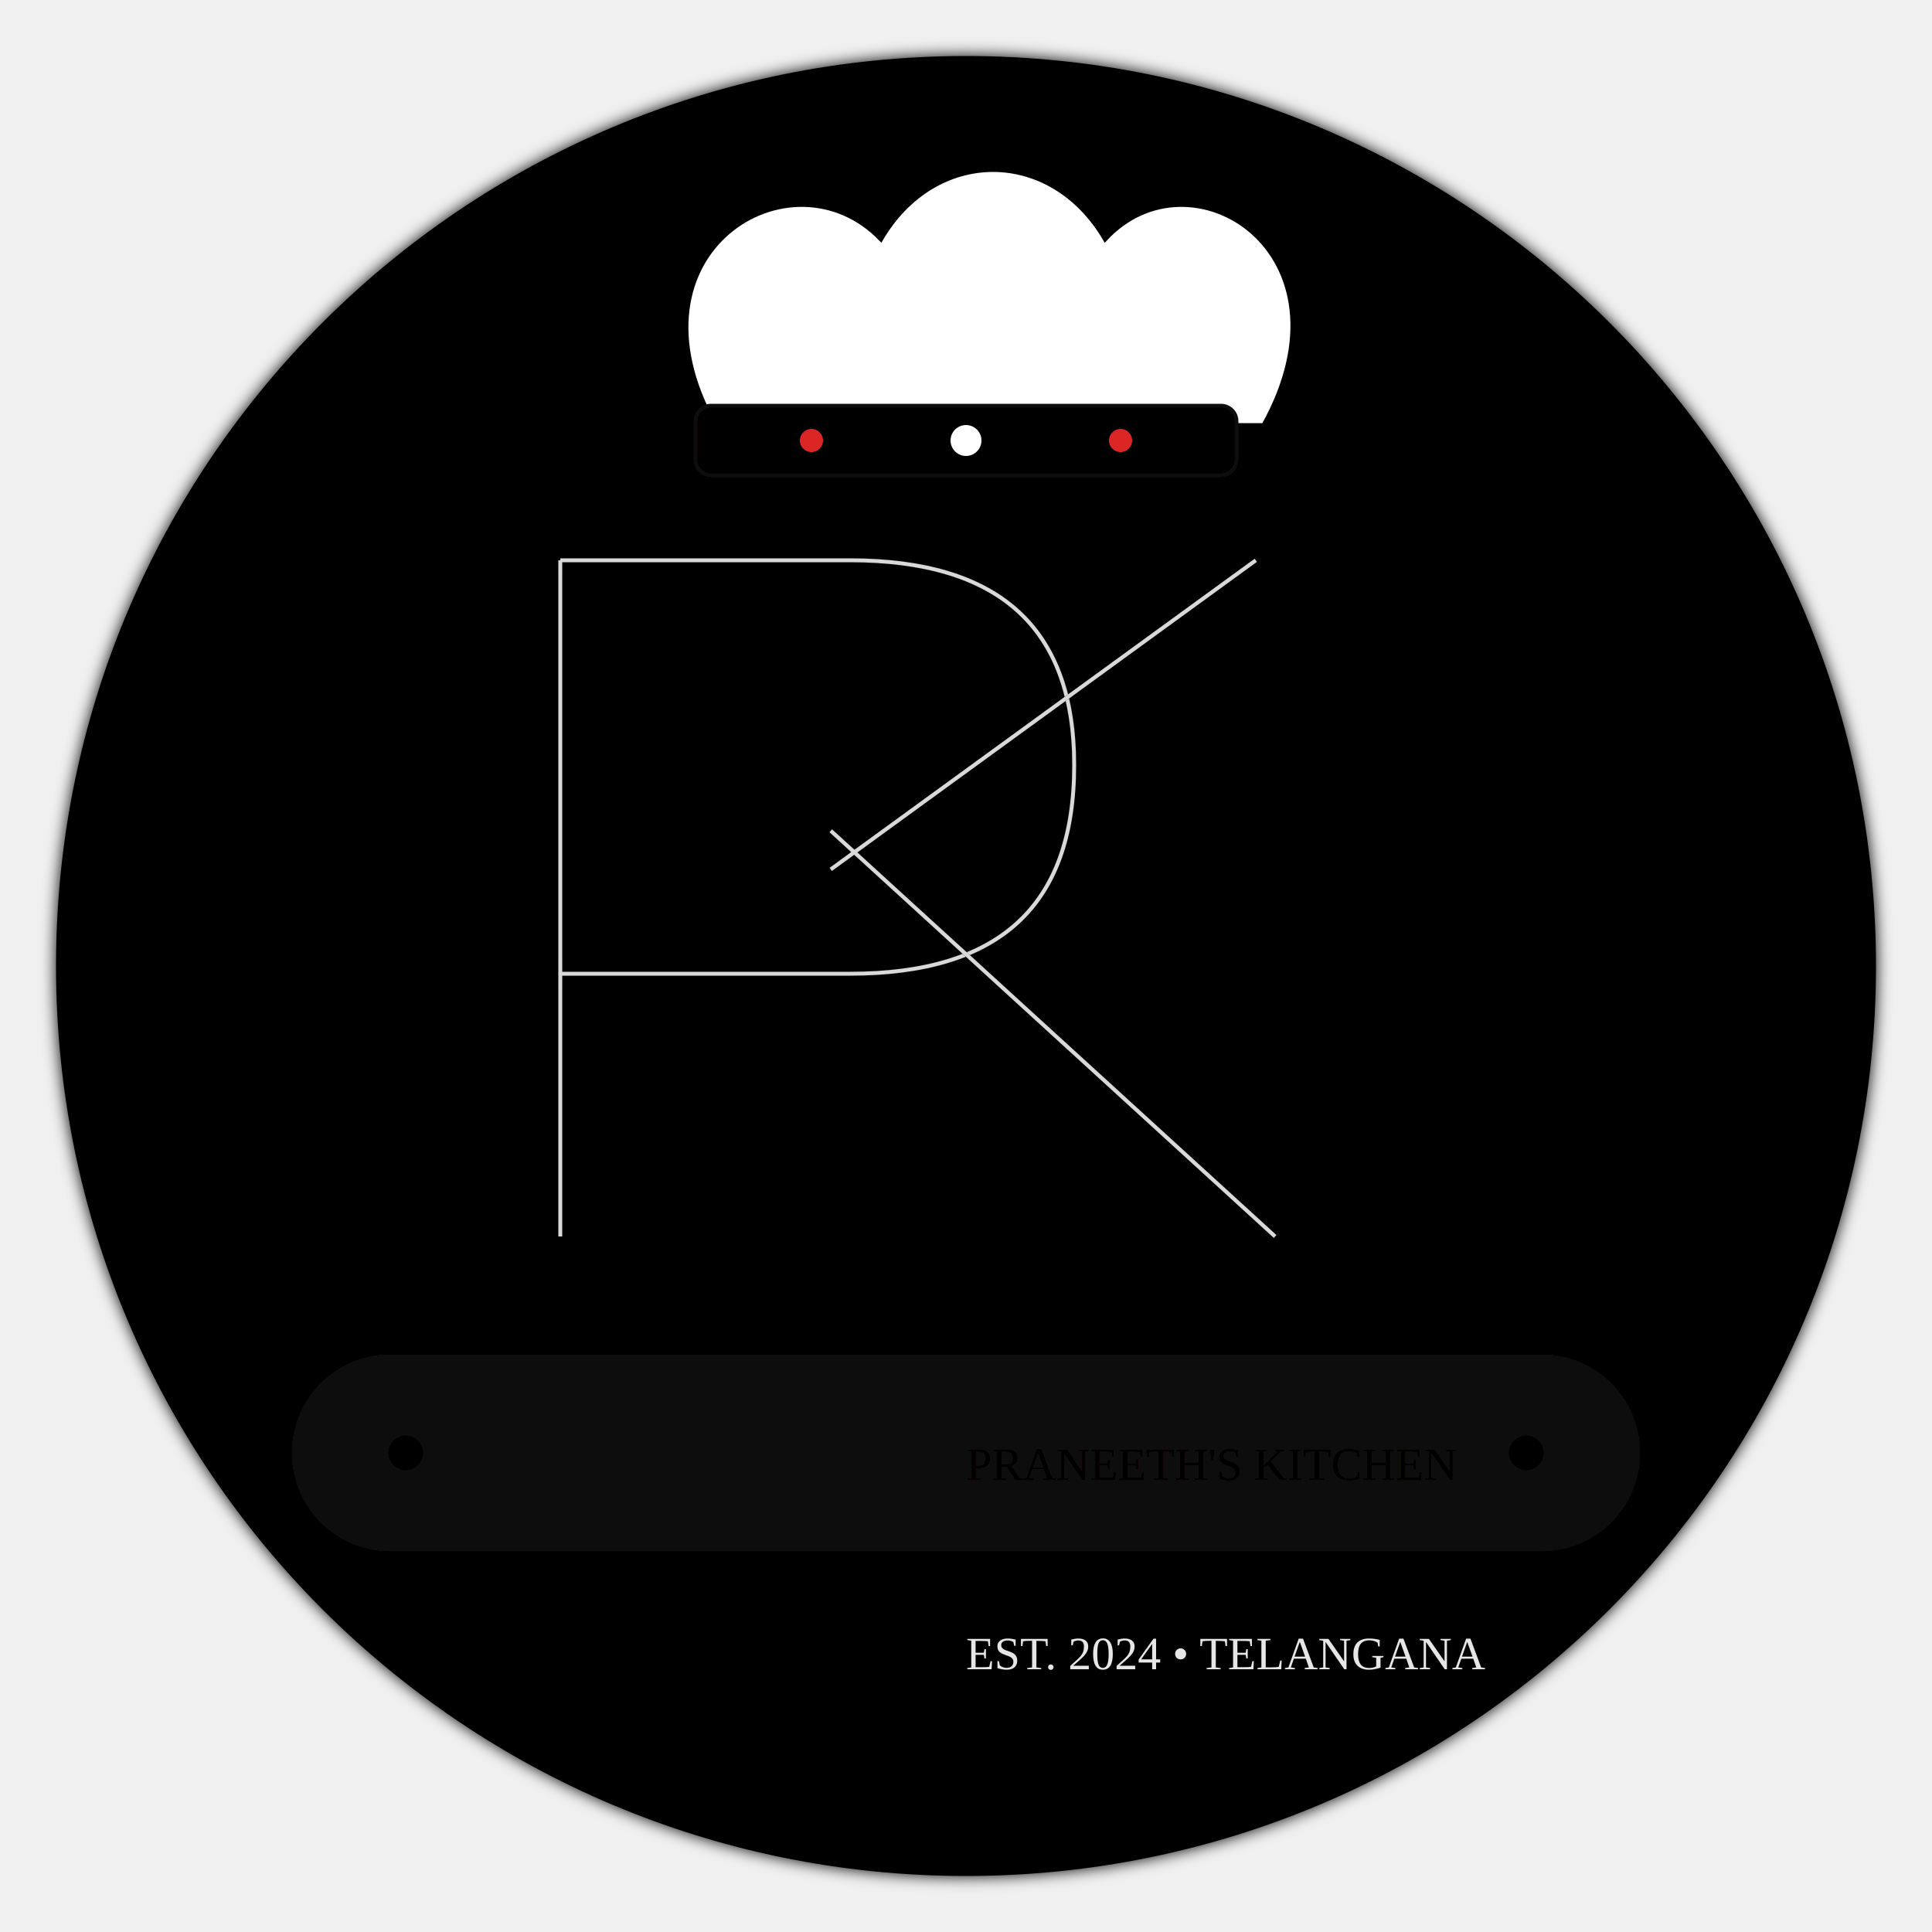
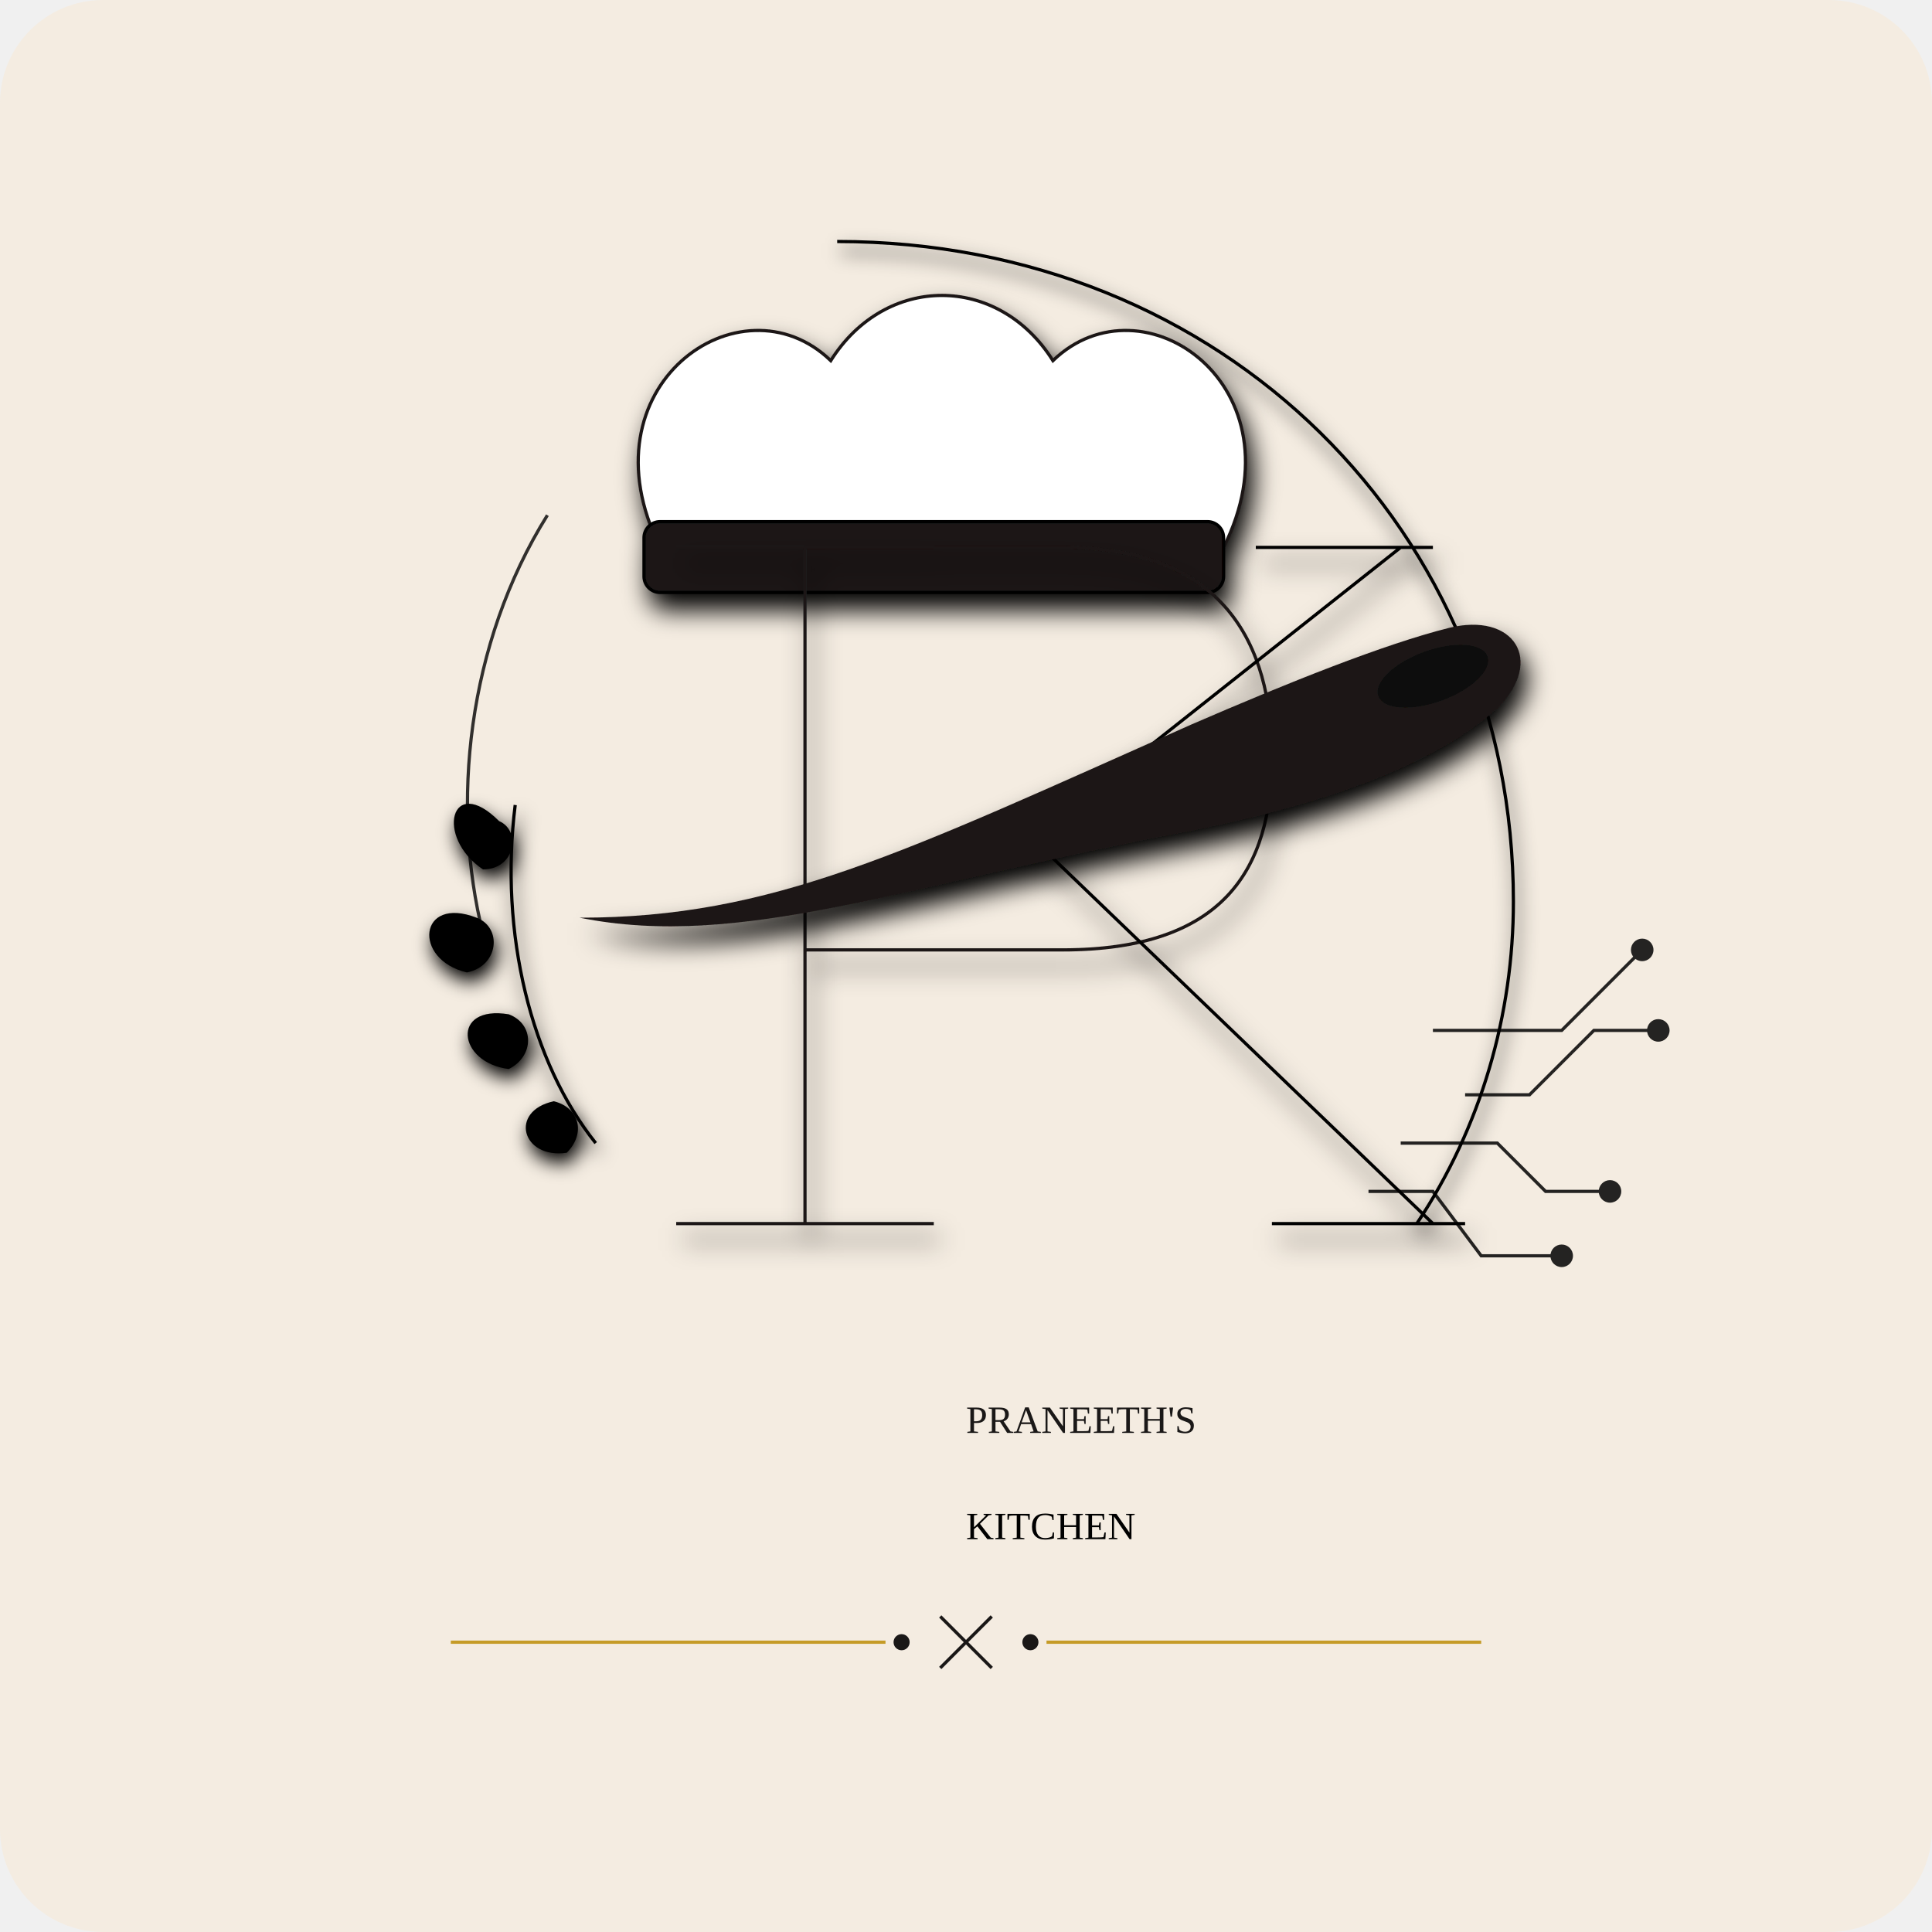
- <svg xmlns="http://www.w3.org/2000/svg" width="500" height="500" viewBox="0 0 500 500" fill="none">
+ <svg xmlns="http://www.w3.org/2000/svg" width="600" height="600" viewBox="0 0 600 600" fill="none">
  <defs>
-     <linearGradient id="goldGradient" x1="0%" y1="0%" x2="100%" y2="100%">
-       <stop offset="0%" stopColor="#FAF0CA" />
-       <stop offset="30%" stopColor="#E5C158" />
-       <stop offset="70%" stopColor="#F5D77F" />
-       <stop offset="100%" stopColor="#9A7B3E" />
+     <linearGradient id="goldBright" x1="0%" y1="0%" x2="100%" y2="100%">
+       <stop offset="0%" stopColor="#F9EAA2" />
+       <stop offset="35%" stopColor="#E5C158" />
+       <stop offset="70%" stopColor="#D4A034" />
+       <stop offset="100%" stopColor="#9E7820" />
    </linearGradient>
-     <radialGradient id="badgeBg" cx="50%" cy="50%" r="50%">
-       <stop offset="0%" stopColor="#2A2421" />
-       <stop offset="70%" stopColor="#181412" />
-       <stop offset="100%" stopColor="#0D0B0A" />
-     </radialGradient>
-     <linearGradient id="shineGradient" x1="0%" y1="0%" x2="0%" y2="100%">
-       <stop offset="0%" stopColor="#FFFFFF" stopOpacity="0.2" />
-       <stop offset="50%" stopColor="#FFFFFF" stopOpacity="0" />
+     <linearGradient id="goldDeep" x1="0%" y1="0%" x2="100%" y2="100%">
+       <stop offset="0%" stopColor="#EAD27B" />
+       <stop offset="50%" stopColor="#C89D2B" />
+       <stop offset="100%" stopColor="#8A6711" />
    </linearGradient>
+     <filter id="softShadow" x="-20%" y="-20%" width="140%" height="140%">
+       <feDropShadow dx="2" dy="5" stdDeviation="4" floodColor="#000000" floodOpacity="0.25" />
+     </filter>
    <filter id="goldGlow" x="-20%" y="-20%" width="140%" height="140%">
-       <feDropShadow dx="0" dy="4" stdDeviation="5" floodColor="#000000" floodOpacity="0.7" />
-       <feDropShadow dx="0" dy="0" stdDeviation="2" floodColor="#E5C158" floodOpacity="0.25" />
+       <feDropShadow dx="1" dy="3" stdDeviation="3" floodColor="#C89D2B" floodOpacity="0.3" />
    </filter>
  </defs>
-   <circle cx="250" cy="250" r="235" fill="url(#badgeBg)" stroke="url(#goldGradient)" strokeWidth="9" filter="url(#goldGlow)" />
-   <circle cx="250" cy="250" r="218" stroke="url(#goldGradient)" strokeWidth="2.5" strokeDasharray="8, 5" opacity="0.85" />
-   <path d="M 32,250 A 218,218 0 0,1 468,250 Z" fill="url(#shineGradient)" pointerEvents="none" />
-   <g id="crown" filter="url(#goldGlow)">
-     <path d="M 185,110 C 160,65 205,38 228,62 C 242,38 272,38 286,62 C 308,38 352,65 327,110 Z" fill="#FFFFFF" stroke="url(#goldGradient)" strokeWidth="4.5" strokeLinejoin="round" />
-     <rect x="180" y="105" width="140" height="18" rx="4" fill="url(#goldGradient)" stroke="#0D0B0A" strokeWidth="2.5" />
-     <circle cx="210" cy="114" r="3" fill="#DC2626" />
-     <circle cx="250" cy="114" r="4" fill="#FFFFFF" />
-     <circle cx="290" cy="114" r="3" fill="#DC2626" />
+   <rect width="600" height="600" rx="32" fill="#F4ECE1" />
+   <path d="M 260 75 C 380 75, 470 165, 470 280 C 470 315, 460 350, 440 380" fill="none" stroke="url(#goldBright)" strokeWidth="4" strokeLinecap="round" filter="url(#goldGlow)" />
+   <path d="M 170 160 C 145 200, 140 250, 150 290" fill="none" stroke="url(#goldBright)" strokeWidth="2.5" strokeLinecap="round" opacity="0.8" />
+   <g id="chef-hat" filter="url(#softShadow)">
+     <path d="M 205,170 C 180,120 230,85 258,112 C 275,85 310,85 327,112 C 355,85 405,120 380,170 Z" fill="#FFFFFF" stroke="#1A1817" strokeWidth="5" strokeLinejoin="round" />
+     <rect x="200" y="162" width="180" height="22" rx="5" fill="#1A1817" stroke="url(#goldBright)" strokeWidth="2" />
  </g>
-   <g id="monogram" filter="url(#goldGlow)">
-     <path d="M 145,145 L 145,320 M 145,145 L 220,145 C 258,145 278,162 278,198 C 278,235 258,252 220,252 L 145,252" fill="none" stroke="url(#goldGradient)" strokeWidth="28" strokeLinecap="round" strokeLinejoin="round" />
-     <path d="M 145,145 L 145,320 M 145,145 L 220,145 C 258,145 278,162 278,198 C 278,235 258,252 220,252 L 145,252" fill="none" stroke="#FFFFFF" strokeWidth="4" strokeLinecap="round" strokeLinejoin="round" opacity="0.85" />
-     <path d="M 215,225 L 325,145" stroke="url(#goldGradient)" strokeWidth="28" strokeLinecap="round" />
-     <path d="M 215,215 L 330,320" stroke="url(#goldGradient)" strokeWidth="28" strokeLinecap="round" />
-     <path d="M 215,225 L 325,145 M 215,215 L 330,320" stroke="#FFFFFF" strokeWidth="4" strokeLinecap="round" opacity="0.85" />
+   <g id="monogram" filter="url(#softShadow)">
+     <path d="M 210,170 L 290,170 M 250,170 L 250,380 M 210,380 L 290,380" stroke="#1A1817" strokeWidth="28" strokeLinecap="square" strokeLinejoin="miter" />
+     <path d="M 250,170 L 330,170 C 380,170 395,200 395,235 C 395,270 380,295 330,295 L 250,295" fill="none" stroke="#1A1817" strokeWidth="28" strokeLinecap="square" strokeLinejoin="round" />
+     <path d="M 315,265 L 435,170 M 390,170 L 445,170" stroke="url(#goldBright)" strokeWidth="26" strokeLinecap="square" />
+     <path d="M 315,255 L 445,380 M 395,380 L 455,380" stroke="url(#goldBright)" strokeWidth="26" strokeLinecap="square" />
  </g>
-   <g id="laurels" opacity="0.9" filter="url(#goldGlow)">
-     <path d="M 90,190 C 75,225 75,270 90,305" stroke="url(#goldGradient)" strokeWidth="3.5" fill="none" strokeLinecap="round" />
-     <path d="M 80,198 C 65,193 55,208 70,218 C 80,218 85,203 80,198 Z" fill="url(#goldGradient)" />
-     <path d="M 73,235 C 57,233 50,250 65,257 C 75,255 77,243 73,235 Z" fill="url(#goldGradient)" />
-     <path d="M 75,272 C 60,274 55,290 70,294 C 77,292 77,280 75,272 Z" fill="url(#goldGradient)" />
-     <path d="M 410,190 C 425,225 425,270 410,305" stroke="url(#goldGradient)" strokeWidth="3.5" fill="none" strokeLinecap="round" />
-     <path d="M 420,198 C 435,193 445,208 430,218 C 420,218 415,203 420,198 Z" fill="url(#goldGradient)" />
-     <path d="M 427,235 C 443,233 450,250 435,257 C 425,255 423,243 427,235 Z" fill="url(#goldGradient)" />
-     <path d="M 425,272 C 440,274 445,290 430,294 C 423,292 423,280 425,272 Z" fill="url(#goldGradient)" />
+   <g id="spoon" filter="url(#softShadow)">
+     <path d="M 180,285 C 240,285 280,265 370,225 C 400,212 430,200 450,195 C 470,190 480,205 465,220 C 445,238 410,250 370,258 C 280,275 230,295 180,285 Z" fill="#1A1817" />
+     <ellipse cx="445" cy="210" rx="18" ry="8" transform="rotate(-20 445 210)" fill="url(#goldBright)" opacity="0.6" />
  </g>
-   <g id="ribbon" filter="url(#goldGlow)">
-     <rect x="75" y="350" width="350" height="52" rx="26" fill="#0D0B0A" stroke="url(#goldGradient)" strokeWidth="3.5" />
-     <circle cx="105" cy="376" r="4.5" fill="url(#goldGradient)" />
-     <circle cx="395" cy="376" r="4.5" fill="url(#goldGradient)" />
-     <text x="250" y="383" textAnchor="middle" fill="url(#goldGradient)" fontSize="19" fontWeight="900" fontFamily="Georgia, serif" letterSpacing="2.5">
-       PRANEETH'S KITCHEN
+   <g id="laurel-branch" filter="url(#goldGlow)">
+     <path d="M 185,355 C 165,330 155,290 160,250" fill="none" stroke="url(#goldBright)" strokeWidth="3.5" strokeLinecap="round" />
+     <path d="M 155,255 C 140,240 135,260 150,270 C 160,270 162,258 155,255 Z" fill="url(#goldBright)" />
+     <path d="M 148,285 C 130,278 128,298 145,302 C 155,300 156,288 148,285 Z" fill="url(#goldBright)" />
+     <path d="M 158,315 C 140,312 142,330 158,332 C 166,328 166,318 158,315 Z" fill="url(#goldBright)" />
+     <path d="M 172,342 C 158,345 162,360 176,358 C 182,352 180,344 172,342 Z" fill="url(#goldBright)" />
+   </g>
+   <g id="tech-lines" stroke="url(#goldBright)" strokeWidth="2.5" fill="none" opacity="0.85">
+     <path d="M 445,320 L 485,320 L 510,295" />
+     <circle cx="510" cy="295" r="3.5" fill="url(#goldBright)" stroke="none" />
+     <path d="M 455,340 L 475,340 L 495,320 L 515,320" />
+     <circle cx="515" cy="320" r="3.5" fill="url(#goldBright)" stroke="none" />
+     <path d="M 435,355 L 465,355 L 480,370 L 500,370" />
+     <circle cx="500" cy="370" r="3.5" fill="url(#goldBright)" stroke="none" />
+     <path d="M 425,370 L 445,370 L 460,390 L 485,390" />
+     <circle cx="485" cy="390" r="3.5" fill="url(#goldBright)" stroke="none" />
+   </g>
+   <g id="brand-text">
+     <text x="300" y="445" textAnchor="middle" fill="#1A1817" fontSize="36" fontWeight="900" fontFamily="Georgia, 'Times New Roman', serif" letterSpacing="6">
+       PRANEETH'S
    </text>
+     <line x1="120" y1="472" x2="210" y2="472" stroke="url(#goldBright)" strokeWidth="2" />
+     <text x="300" y="478" textAnchor="middle" fill="url(#goldDeep)" fontSize="20" fontWeight="800" fontFamily="'Cinzel', Georgia, serif" letterSpacing="10">
+       KITCHEN
+     </text>
+     <line x1="390" y1="472" x2="480" y2="472" stroke="url(#goldBright)" strokeWidth="2" />
+     <g transform="translate(300, 510)" stroke="#1A1817" strokeWidth="2" strokeLinecap="round">
+       <line x1="-160" y1="0" x2="-25" y2="0" stroke="#C59B27" strokeWidth="1" />
+       <circle cx="-20" cy="0" r="2.5" fill="#1A1817" stroke="none" />
+       <path d="M -8,-8 L 8,8 M -8,8 L 8,-8" stroke="#1A1817" strokeWidth="2.5" />
+       <circle cx="20" cy="0" r="2.5" fill="#1A1817" stroke="none" />
+       <line x1="25" y1="0" x2="160" y2="0" stroke="#C59B27" strokeWidth="1" />
+     </g>
  </g>
-   <text x="250" y="432" textAnchor="middle" fill="#FFFFFF" fontSize="12" fontWeight="700" fontFamily="sans-serif" letterSpacing="4" opacity="0.9">
-     EST. 2024 • TELANGANA
-   </text>
</svg>
